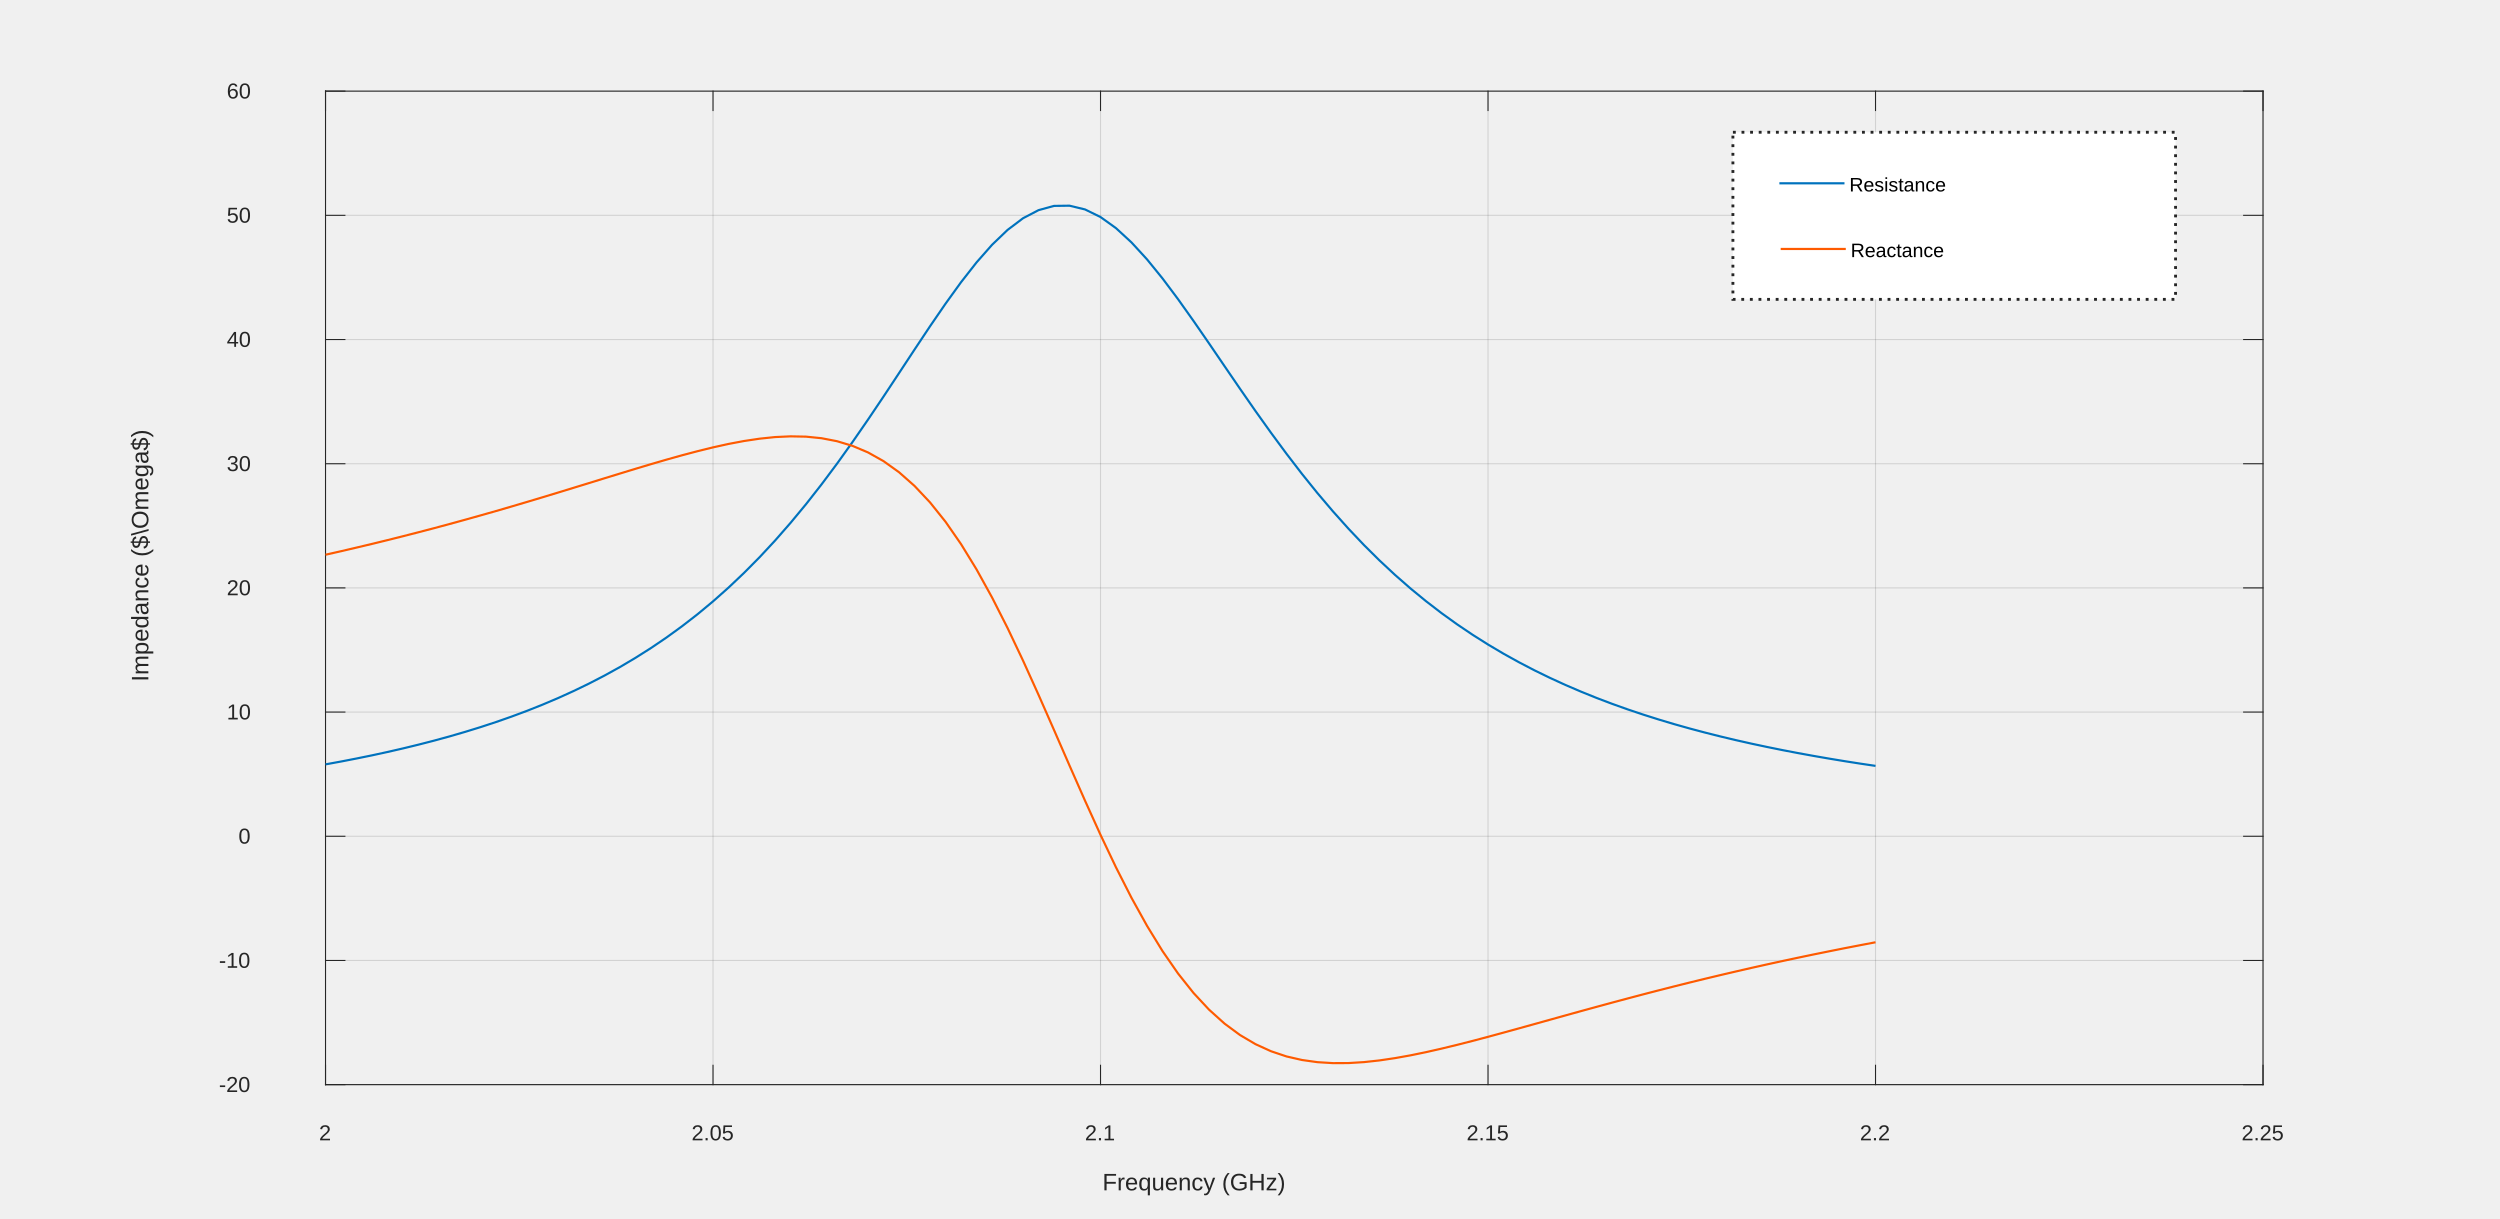
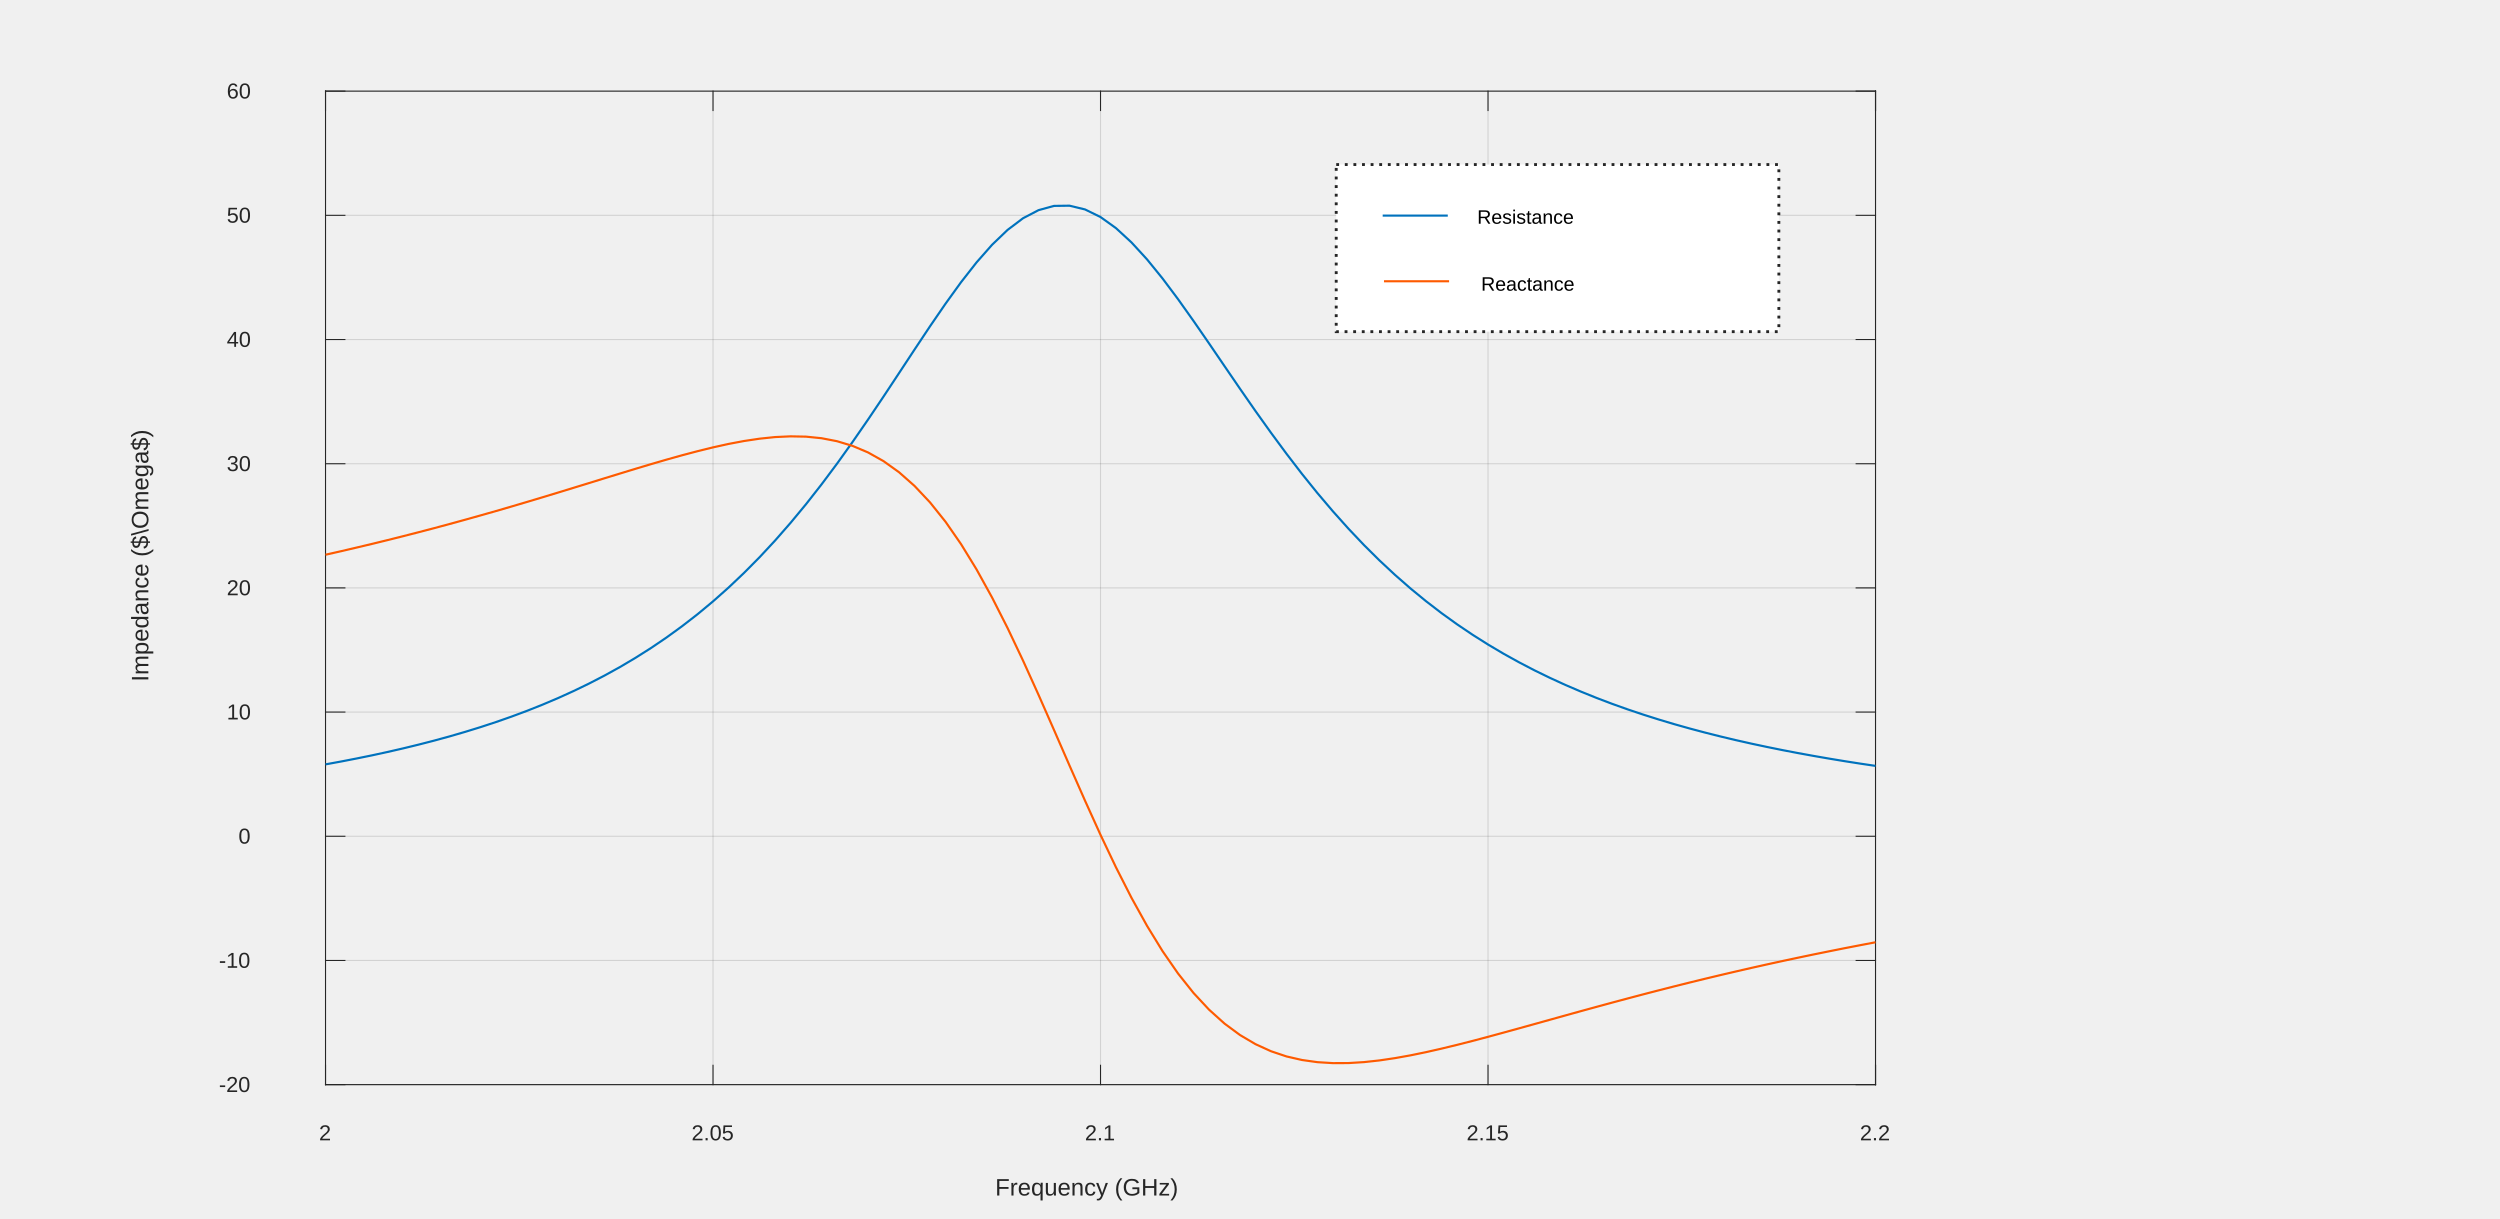
<svg xmlns="http://www.w3.org/2000/svg" id="Livello_1" data-name="Livello 1" viewBox="0 0 1152 561.6" version="1.1">
  <defs id="defs4">
    <style id="style2">.cls-1{fill:#fff;}.cls-10,.cls-2,.cls-3,.cls-7,.cls-8{fill:none;}.cls-10,.cls-2,.cls-3{stroke:#262626;stroke-width:0.5px;}.cls-2,.cls-3,.cls-7,.cls-8{stroke-linejoin:round;}.cls-2{opacity:0.15;}.cls-3{stroke-linecap:square;}.cls-4{font-size:10px;}.cls-4,.cls-5{fill:#262626;}.cls-4,.cls-5,.cls-9{font-family:ArialMT, Arial;}.cls-5,.cls-6{font-size:11px;}.cls-6{font-family:Arial-BoldMT, Arial;font-weight:700;}.cls-7{stroke:blue;}.cls-7,.cls-8{stroke-width:2px;}.cls-8{stroke:red;}.cls-9{font-size:9px;}.cls-10{stroke-miterlimit:10;}</style>
  </defs>
  <line class="cls-2" x1="150" y1="499.8" x2="150" y2="42" id="line10" />
  <line class="cls-2" x1="328.56" y1="499.8" x2="328.56" y2="42" id="line12" />
  <line class="cls-2" x1="507.12" y1="499.8" x2="507.12" y2="42" id="line14" />
  <line class="cls-2" x1="685.68" y1="499.8" x2="685.68" y2="42" id="line16" />
  <line class="cls-2" x1="864.24" y1="499.8" x2="864.24" y2="42" id="line18" />
-   <line class="cls-2" x1="1042.8" y1="499.8" x2="1042.8" y2="42" id="line20" />
-   <line class="cls-2" x1="1042.8" y1="499.8" x2="150" y2="499.8" id="line22" />
-   <line class="cls-2" x1="1042.8" y1="442.58" x2="150" y2="442.58" id="line24" />
-   <line class="cls-2" x1="1042.8" y1="385.35" x2="150" y2="385.35" id="line26" />
-   <line class="cls-2" x1="1042.8" y1="328.13" x2="150" y2="328.13" id="line28" />
-   <line class="cls-2" x1="1042.8" y1="270.9" x2="150" y2="270.9" id="line30" />
-   <line class="cls-2" x1="1042.8" y1="213.68" x2="150" y2="213.68" id="line32" />
-   <line class="cls-2" x1="1042.8" y1="156.45" x2="150" y2="156.45" id="line34" />
-   <line class="cls-2" x1="1042.8" y1="99.23" x2="150" y2="99.23" id="line36" />
-   <line class="cls-2" x1="1042.8" y1="42" x2="150" y2="42" id="line38" />
-   <line class="cls-3" x1="150" y1="499.8" x2="1042.8" y2="499.8" id="line40" />
-   <line class="cls-3" x1="150" y1="42" x2="1042.8" y2="42" id="line42" />
+   <line class="cls-2" x1="864.24" y1="499.8" x2="864.24" y2="42" id="line20" />
+   <line class="cls-2" x1="864.24" y1="499.8" x2="150" y2="499.8" id="line22" />
+   <line class="cls-2" x1="864.24" y1="442.58" x2="150" y2="442.58" id="line24" />
+   <line class="cls-2" x1="864.24" y1="385.35" x2="150" y2="385.35" id="line26" />
+   <line class="cls-2" x1="864.24" y1="328.13" x2="150" y2="328.13" id="line28" />
+   <line class="cls-2" x1="864.24" y1="270.9" x2="150" y2="270.9" id="line30" />
+   <line class="cls-2" x1="864.24" y1="213.68" x2="150" y2="213.68" id="line32" />
+   <line class="cls-2" x1="864.24" y1="156.45" x2="150" y2="156.45" id="line34" />
+   <line class="cls-2" x1="864.24" y1="99.23" x2="150" y2="99.23" id="line36" />
+   <line class="cls-2" x1="864.24" y1="42" x2="150" y2="42" id="line38" />
+   <line class="cls-3" x1="150" y1="499.8" x2="864.24" y2="499.8" id="line40" />
+   <line class="cls-3" x1="150" y1="42" x2="864.24" y2="42" id="line42" />
  <line class="cls-3" x1="150" y1="499.8" x2="150" y2="490.87" id="line44" />
  <line class="cls-3" x1="328.56" y1="499.8" x2="328.56" y2="490.87" id="line46" />
  <line class="cls-3" x1="507.12" y1="499.8" x2="507.12" y2="490.87" id="line48" />
  <line class="cls-3" x1="685.68" y1="499.8" x2="685.68" y2="490.87" id="line50" />
  <line class="cls-3" x1="864.24" y1="499.8" x2="864.24" y2="490.87" id="line52" />
-   <line class="cls-3" x1="1042.8" y1="499.8" x2="1042.8" y2="490.87" id="line54" />
+   <line class="cls-3" x1="864.24" y1="499.8" x2="864.24" y2="490.87" id="line54" />
  <line class="cls-3" x1="150" y1="42" x2="150" y2="50.93" id="line56" />
  <line class="cls-3" x1="328.56" y1="42" x2="328.56" y2="50.93" id="line58" />
  <line class="cls-3" x1="507.12" y1="42" x2="507.12" y2="50.93" id="line60" />
  <line class="cls-3" x1="685.68" y1="42" x2="685.68" y2="50.93" id="line62" />
  <line class="cls-3" x1="864.24" y1="42" x2="864.24" y2="50.93" id="line64" />
-   <line class="cls-3" x1="1042.8" y1="42" x2="1042.8" y2="50.93" id="line66" />
+   <line class="cls-3" x1="864.24" y1="42" x2="864.24" y2="50.93" id="line66" />
  <text class="cls-4" id="text68" x="147" y="525.467">2</text>
  <text class="cls-4" id="text70" x="318.66" y="525.467">2.05</text>
  <text class="cls-4" id="text72" x="499.92" y="525.467">2.1</text>
  <text class="cls-4" id="text74" x="675.78" y="525.467">2.15</text>
  <text class="cls-4" id="text76" x="857.04" y="525.467">2.2</text>
-   <text class="cls-4" id="text78" x="1032.9" y="525.467">2.25</text>
-   <text class="cls-5" id="text80" x="508" y="548.517">Frequency (GHz)</text>
+   <text class="cls-5" id="text80" x="458.58" y="550.898">Frequency (GHz)</text>
  <line class="cls-3" x1="150" y1="499.8" x2="150" y2="42" id="line82" />
-   <line class="cls-3" x1="1042.8" y1="499.8" x2="1042.8" y2="42" id="line84" />
+   <line class="cls-3" x1="864.24" y1="499.8" x2="864.24" y2="42" id="line84" />
  <line class="cls-3" x1="150" y1="499.8" x2="158.93" y2="499.8" id="line86" />
  <line class="cls-3" x1="150" y1="442.58" x2="158.93" y2="442.58" id="line88" />
  <line class="cls-3" x1="150" y1="385.35" x2="158.93" y2="385.35" id="line90" />
  <line class="cls-3" x1="150" y1="328.13" x2="158.93" y2="328.13" id="line92" />
  <line class="cls-3" x1="150" y1="270.9" x2="158.93" y2="270.9" id="line94" />
  <line class="cls-3" x1="150" y1="213.68" x2="158.93" y2="213.68" id="line96" />
  <line class="cls-3" x1="150" y1="156.45" x2="158.93" y2="156.45" id="line98" />
  <line class="cls-3" x1="150" y1="99.23" x2="158.93" y2="99.23" id="line100" />
  <line class="cls-3" x1="150" y1="42" x2="158.93" y2="42" id="line102" />
-   <line class="cls-3" x1="1042.8" y1="499.8" x2="1033.87" y2="499.8" id="line104" />
-   <line class="cls-3" x1="1042.8" y1="442.58" x2="1033.87" y2="442.58" id="line106" />
-   <line class="cls-3" x1="1042.8" y1="385.35" x2="1033.87" y2="385.35" id="line108" />
-   <line class="cls-3" x1="1042.8" y1="328.13" x2="1033.87" y2="328.13" id="line110" />
-   <line class="cls-3" x1="1042.8" y1="270.9" x2="1033.87" y2="270.9" id="line112" />
-   <line class="cls-3" x1="1042.8" y1="213.68" x2="1033.87" y2="213.68" id="line114" />
-   <line class="cls-3" x1="1042.8" y1="156.45" x2="1033.87" y2="156.45" id="line116" />
-   <line class="cls-3" x1="1042.8" y1="99.23" x2="1033.87" y2="99.23" id="line118" />
-   <line class="cls-3" x1="1042.8" y1="42" x2="1033.87" y2="42" id="line120" />
+   <line class="cls-3" x1="864.24" y1="499.8" x2="855.31" y2="499.8" id="line104" />
+   <line class="cls-3" x1="864.24" y1="442.58" x2="855.31" y2="442.58" id="line106" />
+   <line class="cls-3" x1="864.24" y1="385.35" x2="855.31" y2="385.35" id="line108" />
+   <line class="cls-3" x1="864.24" y1="328.13" x2="855.31" y2="328.13" id="line110" />
+   <line class="cls-3" x1="864.24" y1="270.9" x2="855.31" y2="270.9" id="line112" />
+   <line class="cls-3" x1="864.24" y1="213.68" x2="855.31" y2="213.68" id="line114" />
+   <line class="cls-3" x1="864.24" y1="156.45" x2="855.31" y2="156.45" id="line116" />
+   <line class="cls-3" x1="864.24" y1="99.23" x2="855.31" y2="99.23" id="line118" />
+   <line class="cls-3" x1="864.24" y1="42" x2="855.31" y2="42" id="line120" />
  <text class="cls-4" id="text122" x="100.878" y="503.197">-20</text>
  <text class="cls-4" id="text124" x="100.878" y="445.977">-10</text>
  <text class="cls-4" id="text126" x="109.878" y="388.747">0</text>
  <text class="cls-4" id="text128" x="104.478" y="331.527">10</text>
  <text class="cls-4" id="text130" x="104.478" y="274.297">20</text>
  <text class="cls-4" id="text132" x="104.478" y="217.077">30</text>
  <text class="cls-4" id="text134" x="104.478" y="159.847">40</text>
  <text class="cls-4" id="text136" x="104.478" y="102.627">50</text>
  <text class="cls-4" id="text138" x="104.478" y="45.397">60</text>
  <text class="cls-5" transform="rotate(-90)" id="text140" x="-314.087" y="68.36">Impedance ($\Omega$)</text>
  <polyline class="cls-7" points="150 352.22 157.14 350.91 164.28 349.52 171.43 348.06 178.57 346.51 185.71 344.87 192.85 343.13 200 341.29 207.14 339.34 214.28 337.26 221.42 335.06 228.57 332.71 235.71 330.21 242.85 327.55 249.99 324.71 257.14 321.68 264.28 318.44 271.42 314.99 278.56 311.3 285.71 307.35 292.85 303.12 299.99 298.6 307.13 293.76 314.27 288.58 321.42 283.04 328.56 277.11 335.7 270.77 342.84 264 349.99 256.79 357.13 249.11 364.27 240.95 371.42 232.32 378.56 223.21 385.7 213.66 392.84 203.68 399.98 193.35 407.13 182.73 414.27 171.93 421.41 161.09 428.55 150.36 435.7 139.94 442.84 130.05 449.98 120.93 457.12 112.82 464.27 105.96 471.41 100.57 478.55 96.84 485.69 94.88 492.83 94.78 499.98 96.51 507.12 100.01 514.26 105.14 521.4 111.72 528.55 119.52 535.69 128.31 542.83 137.84 549.97 147.89 557.12 158.24 564.26 168.72 571.4 179.15 578.54 189.43 585.69 199.44 592.83 209.11 599.97 218.4 607.11 227.26 614.26 235.68 621.4 243.65 628.54 251.18 635.68 258.26 642.83 264.92 649.97 271.17 657.11 277.03 664.25 282.52 671.39 287.66 678.54 292.48 685.68 296.99 692.82 301.22 699.97 305.18 707.11 308.9 714.25 312.38 721.39 315.65 728.53 318.71 735.68 321.6 742.82 324.31 749.96 326.86 757.1 329.26 764.25 331.52 771.39 333.66 778.53 335.67 785.67 337.57 792.82 339.37 799.96 341.07 807.1 342.68 814.24 344.2 821.38 345.65 828.53 347.02 835.67 348.32 842.81 349.56 849.96 350.74 857.1 351.86 864.24 352.92" id="polyline144" style="stroke:#0072bd;stroke-opacity:1;stroke-width:1;stroke-miterlimit:4;stroke-dasharray:none" />
  <polyline class="cls-8" points="150 255.62 157.14 254 164.28 252.33 171.43 250.63 178.57 248.88 185.71 247.09 192.85 245.26 200 243.39 207.14 241.47 214.28 239.51 221.42 237.51 228.57 235.48 235.71 233.4 242.85 231.29 249.99 229.15 257.14 226.98 264.28 224.79 271.42 222.6 278.56 220.39 285.71 218.2 292.85 216.02 299.99 213.88 307.13 211.8 314.27 209.8 321.42 207.91 328.56 206.15 335.7 204.57 342.84 203.22 349.99 202.15 357.13 201.4 364.27 201.07 371.42 201.21 378.56 201.93 385.7 203.31 392.84 205.46 399.98 208.48 407.13 212.49 414.27 217.6 421.41 223.91 428.55 231.5 435.7 240.43 442.84 250.72 449.98 262.37 457.12 275.29 464.27 289.36 471.41 304.4 478.55 320.17 485.69 336.39 492.83 352.76 499.98 368.96 507.12 384.7 514.26 399.7 521.4 413.73 528.55 426.62 535.69 438.26 542.83 448.57 549.97 457.56 557.12 465.24 564.26 471.67 571.4 476.94 578.54 481.15 585.69 484.41 592.83 486.81 599.97 488.45 607.11 489.45 614.26 489.89 621.4 489.86 628.54 489.42 635.68 488.64 642.83 487.58 649.97 486.3 657.11 484.83 664.25 483.21 671.39 481.48 678.54 479.66 685.68 477.77 692.82 475.83 699.97 473.86 707.11 471.88 714.25 469.89 721.39 467.9 728.53 465.92 735.68 463.96 742.82 462.02 749.96 460.11 757.1 458.22 764.25 456.37 771.39 454.55 778.53 452.77 785.67 451.02 792.82 449.31 799.96 447.64 807.1 446 814.24 444.4 821.38 442.84 828.53 441.31 835.67 439.82 842.81 438.37 849.96 436.94 857.1 435.56 864.24 434.2" id="polyline146" style="stroke:#fe5a00;stroke-opacity:1;stroke-width:1;stroke-miterlimit:4;stroke-dasharray:none" />
-   <rect class="cls-12" x="798.525" y="60.941" width="203.971" height="77.005" id="rect165" style="fill:#ffffff;stroke:#262626;stroke-width:1.322;stroke-miterlimit:10;stroke-dasharray:1.322, 2.643;stroke-dashoffset:0;fill-opacity:1" />
-   <text class="cls-11" id="text157" x="852.187" y="88.214" style="font-size:9px;font-family:ArialMT, Arial">Resistance</text>
-   <line class="cls-9" x1="819.937" y1="84.464" x2="849.937" y2="84.464" id="line159" style="fill:none;stroke:#0072bd;stroke-width:1;stroke-linejoin:round;stroke-miterlimit:4;stroke-dasharray:none;stroke-opacity:1" />
-   <text class="cls-11" id="text161" x="852.789" y="118.473" style="font-size:9px;font-family:ArialMT, Arial">Reactance</text>
-   <line class="cls-10" x1="820.539" y1="114.723" x2="850.539" y2="114.723" id="line163" style="fill:none;stroke:#fe5a00;stroke-width:1;stroke-linejoin:round;stroke-miterlimit:4;stroke-dasharray:none;stroke-opacity:1" />
+   <rect class="cls-12" x="615.728" y="75.826" width="203.971" height="77.005" id="rect165" style="fill:#ffffff;fill-opacity:1;stroke:#262626;stroke-width:1.322;stroke-miterlimit:10;stroke-dasharray:1.322, 2.643;stroke-dashoffset:0" />
+   <text class="cls-11" id="text157" x="680.704" y="103.1" style="font-size:9px;font-family:ArialMT, Arial">Resistance</text>
+   <line class="cls-9" x1="637.14" y1="99.35" x2="667.14" y2="99.35" id="line159" style="fill:none;stroke:#0072bd;stroke-width:1;stroke-linejoin:round;stroke-miterlimit:4;stroke-dasharray:none;stroke-opacity:1" />
+   <text class="cls-11" id="text161" x="682.496" y="133.954" style="font-size:9px;font-family:ArialMT, Arial">Reactance</text>
+   <line class="cls-10" x1="637.742" y1="129.608" x2="667.742" y2="129.608" id="line163" style="fill:none;stroke:#fe5a00;stroke-width:1;stroke-linejoin:round;stroke-miterlimit:4;stroke-dasharray:none;stroke-opacity:1" />
</svg>
